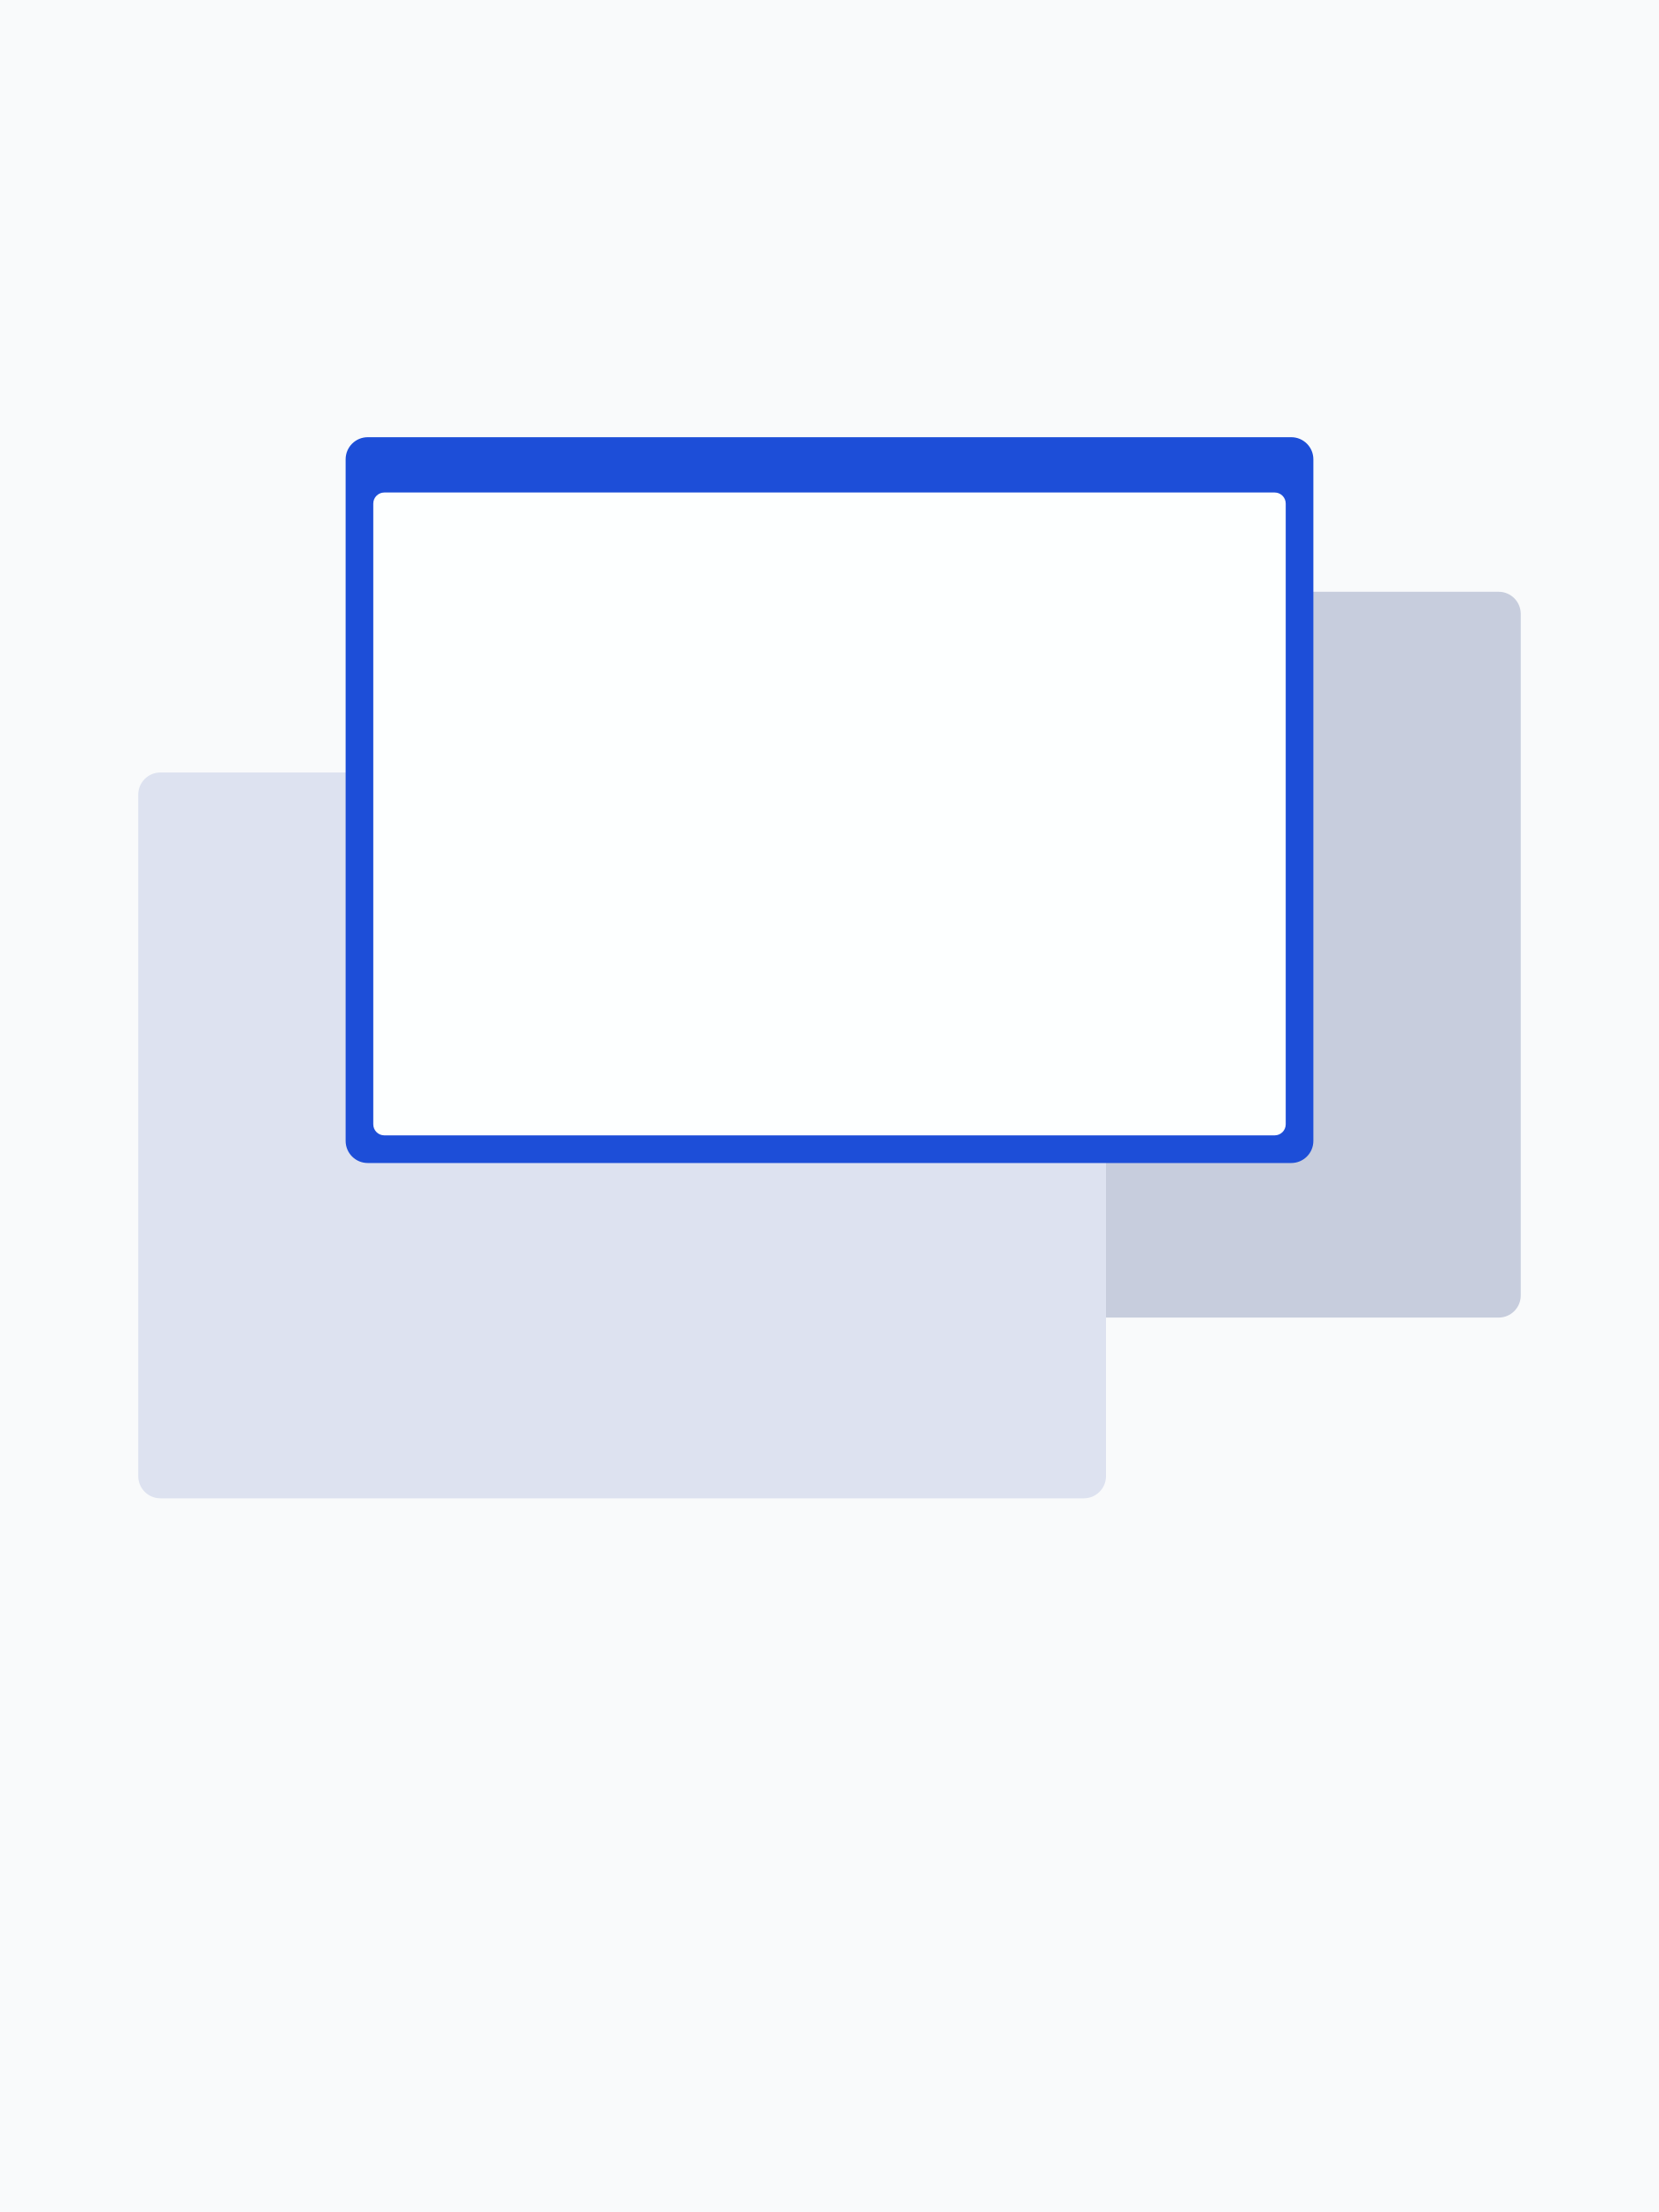
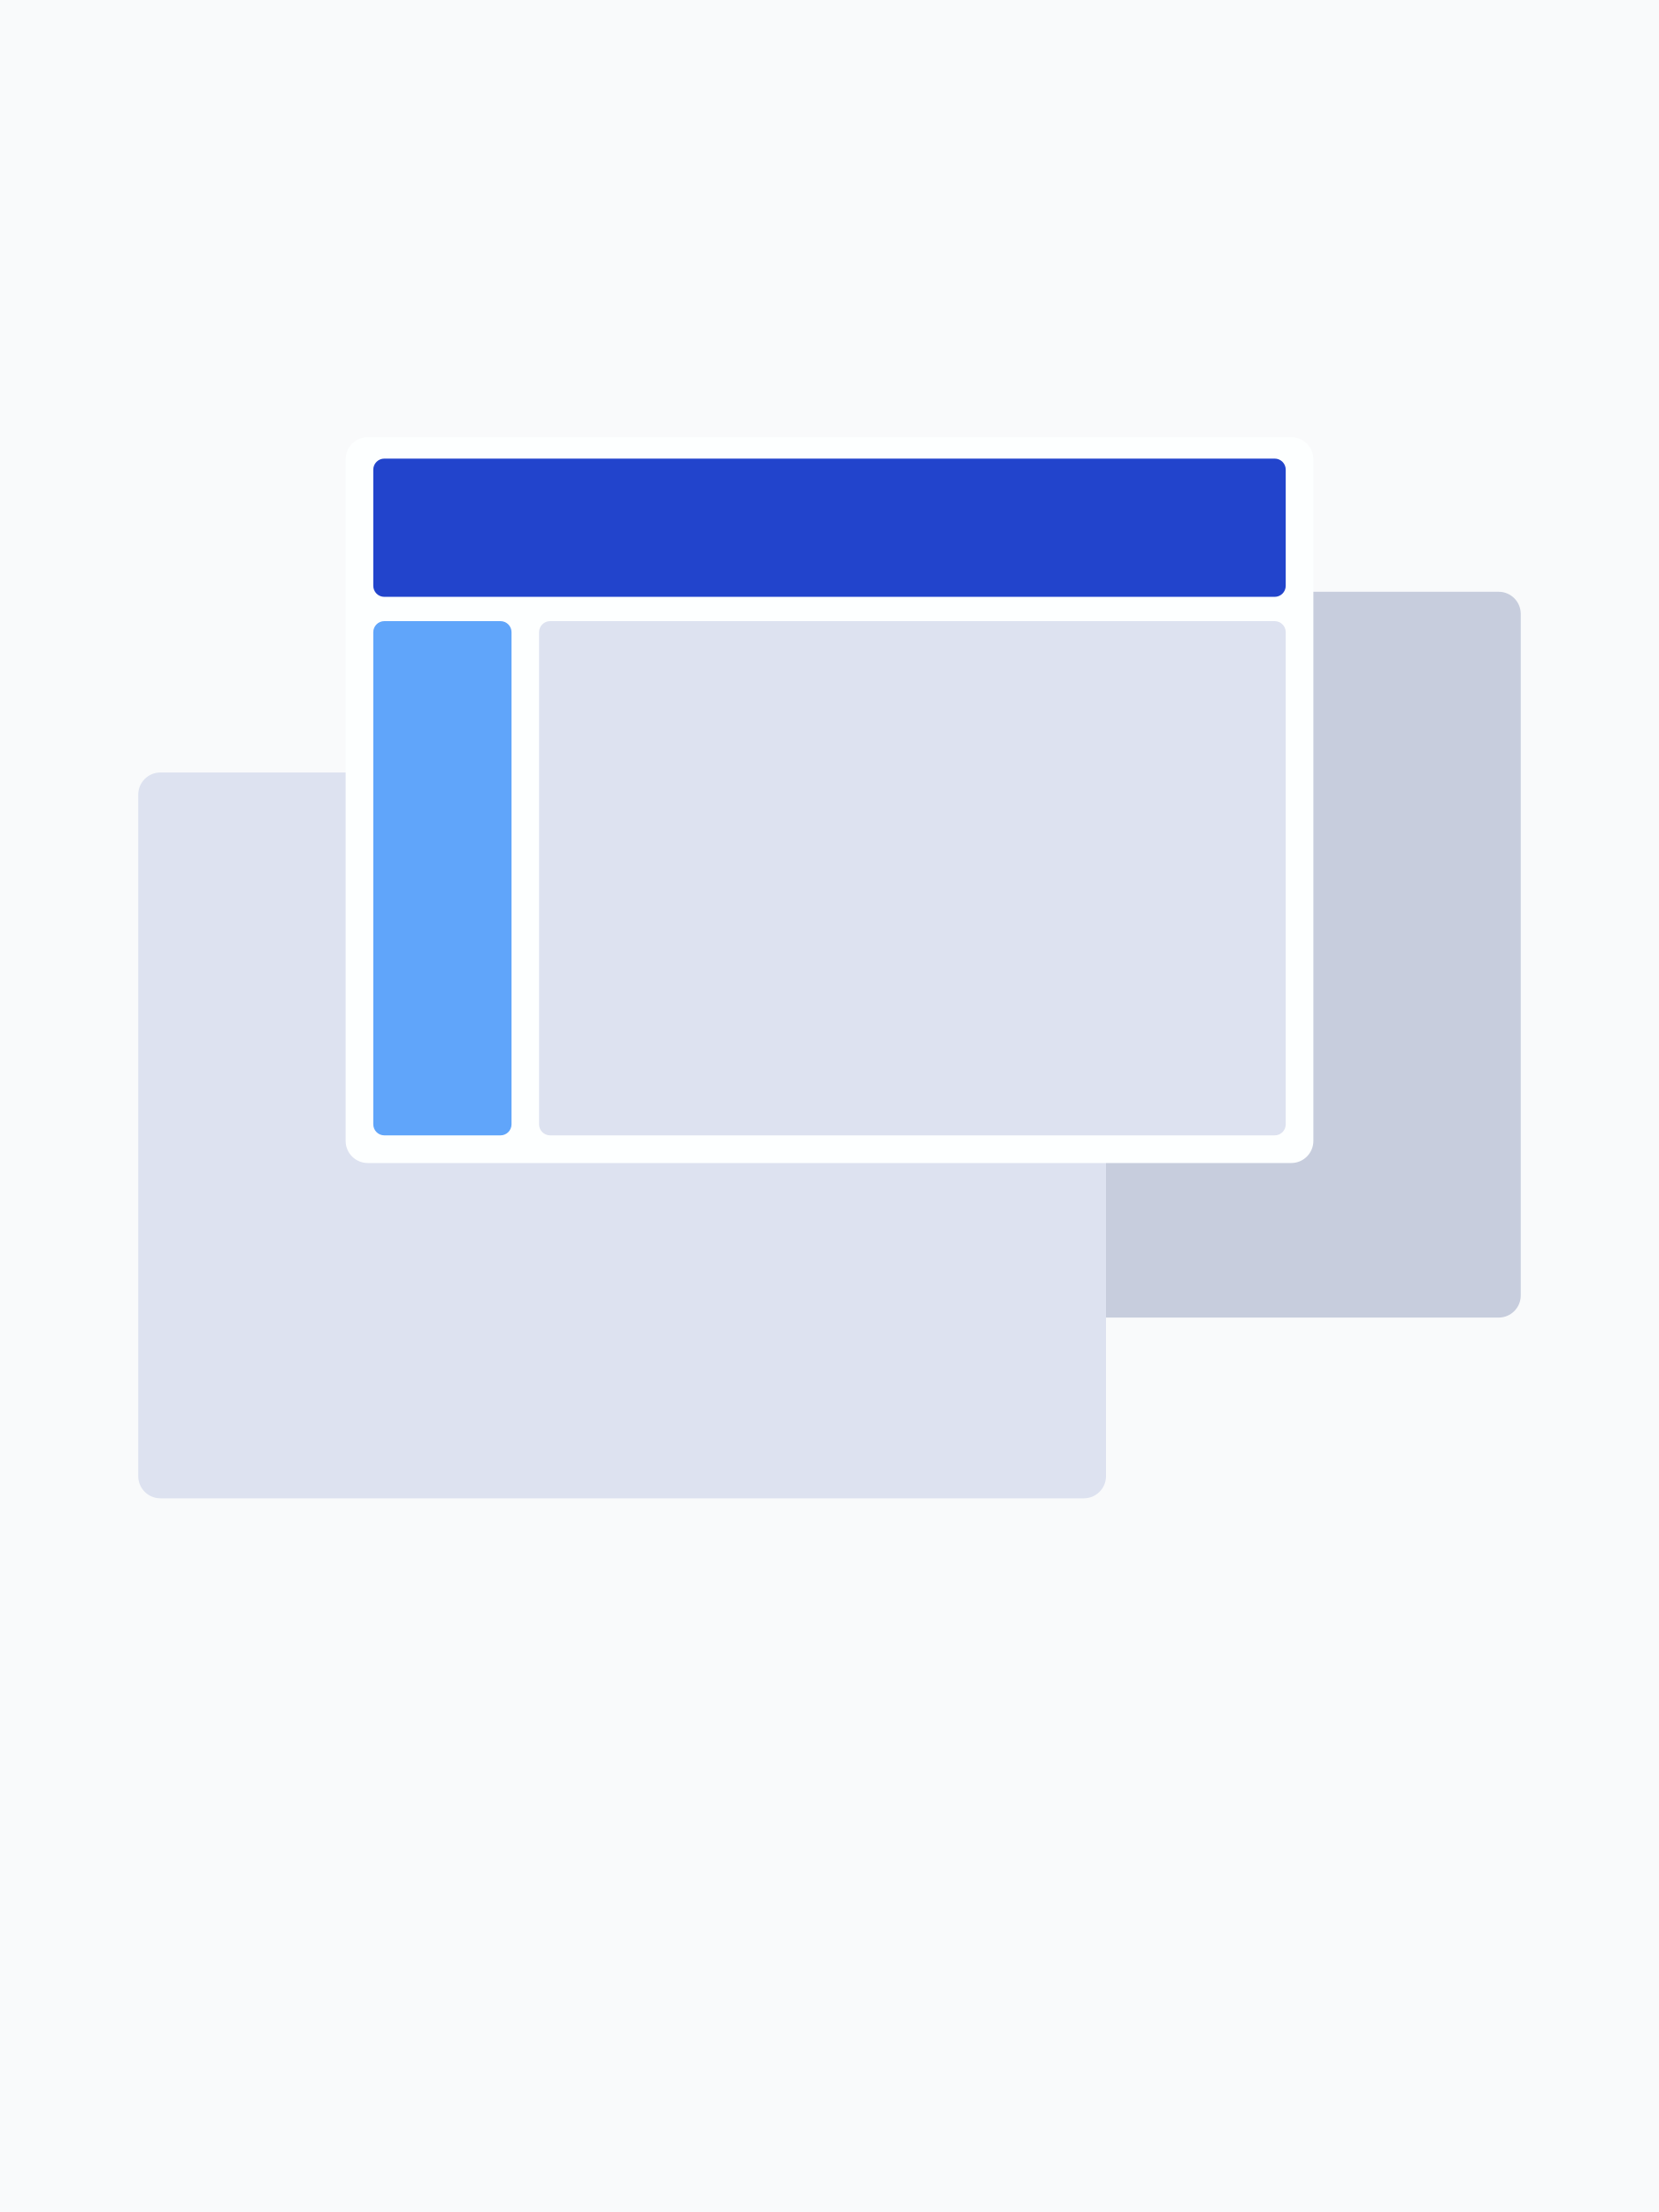
<svg xmlns="http://www.w3.org/2000/svg" width="300" height="400" viewBox="0 0 300 400">
  <defs>
    <style>
      .c {
        fill: #dde2f0;
      }

      .d {
        fill: #fdffff;
      }

      .e {
+         fill: #24c;
+       }
+ 
+       .f {
        fill: #c7cddd;
      }

-       .f {
-         fill: #1d4ed8;
+       .g {
+         fill: #60a5fa;
      }

-       .g {
+       .h {
        fill: #f9fafb;
      }
    </style>
  </defs>
  <g id="a" data-name="bg">
-     <rect class="g" width="300" height="400" />
+     <rect class="h" width="300" height="400" />
  </g>
  <g id="b" data-name="windows">
-     <rect class="e" x="100" y="107.01" width="175" height="131.25" rx="4" ry="4" />
+     <rect class="f" x="100" y="107.01" width="175" height="131.25" rx="4" ry="4" />
    <rect class="c" x="25" y="139.69" width="175" height="131.25" rx="4" ry="4" />
-     <rect class="f" x="62.5" y="79.06" width="175" height="131.25" rx="4" ry="4" />
-     <rect class="d" x="67.5" y="89.06" width="165" height="116.25" rx="2" ry="2" />
+     <rect class="d" x="62.5" y="79.06" width="175" height="131.25" rx="4" ry="4" />
+     <rect class="g" x="67.5" y="112.32" width="25" height="92.99" rx="2" ry="2" />
+     <rect class="c" x="97.48" y="112.32" width="135.02" height="92.99" rx="2" ry="2" />
+     <rect class="e" x="67.5" y="82.93" width="165" height="25" rx="2" ry="2" />
  </g>
</svg>
